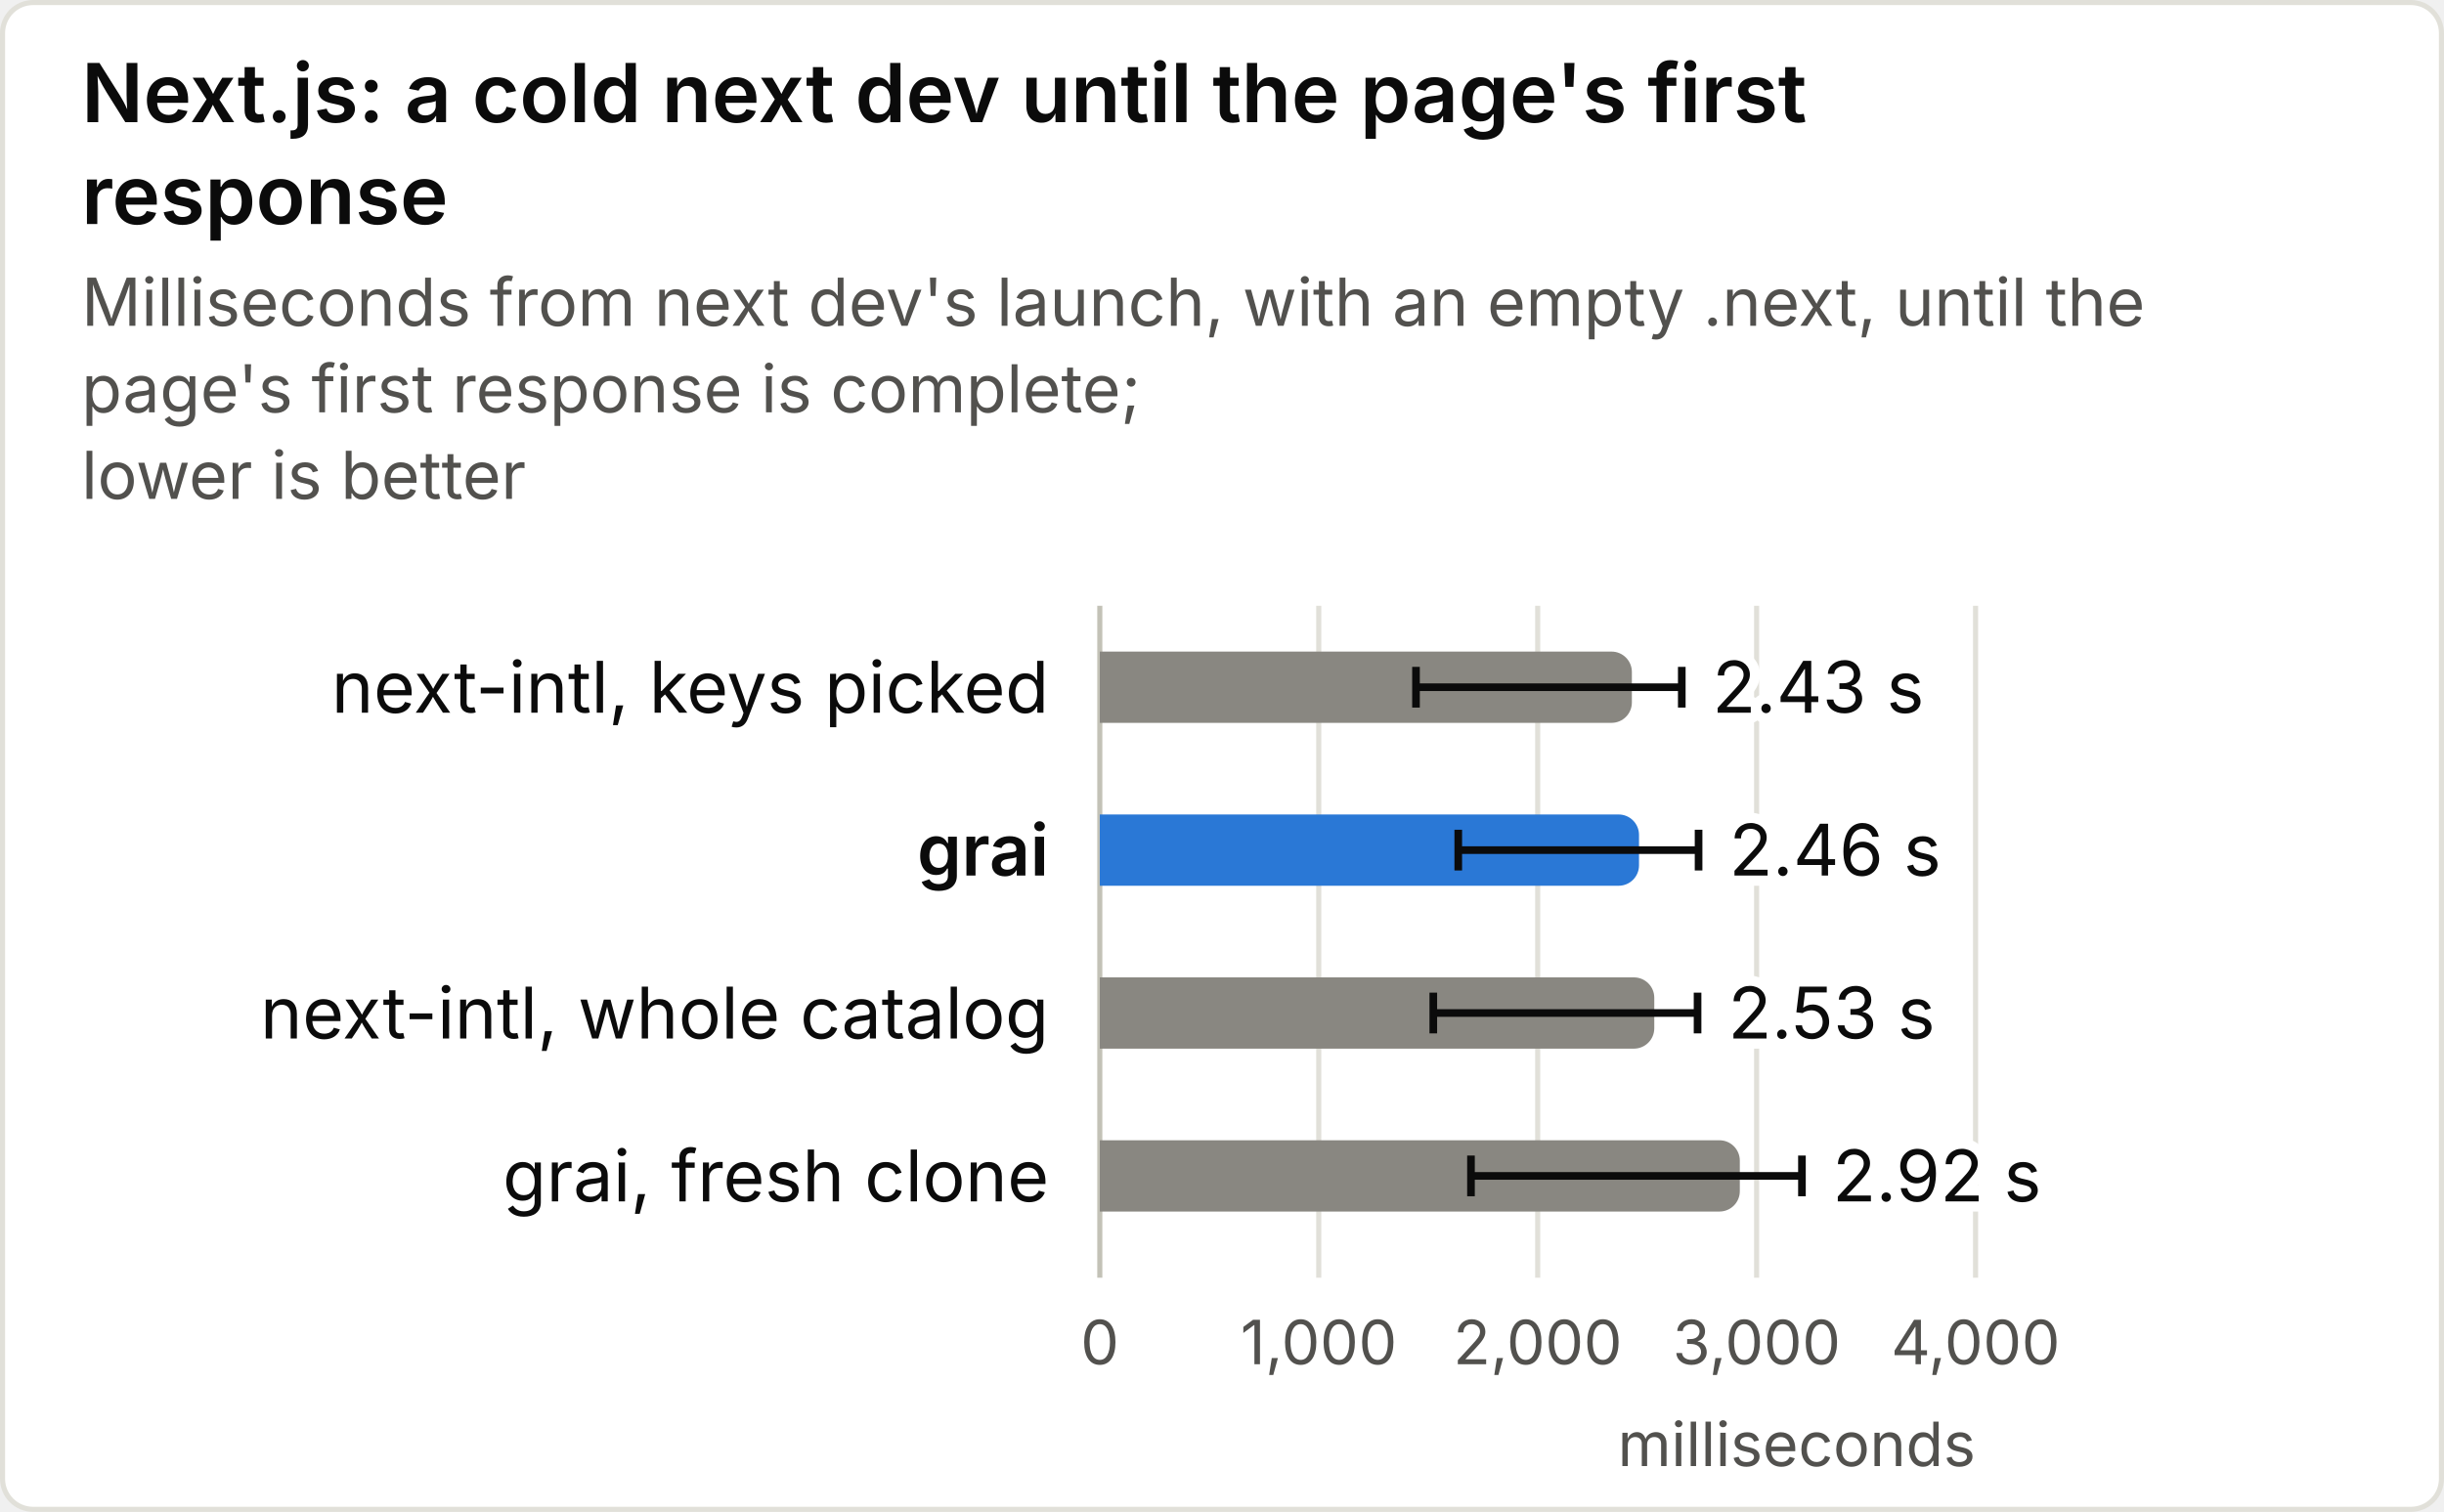
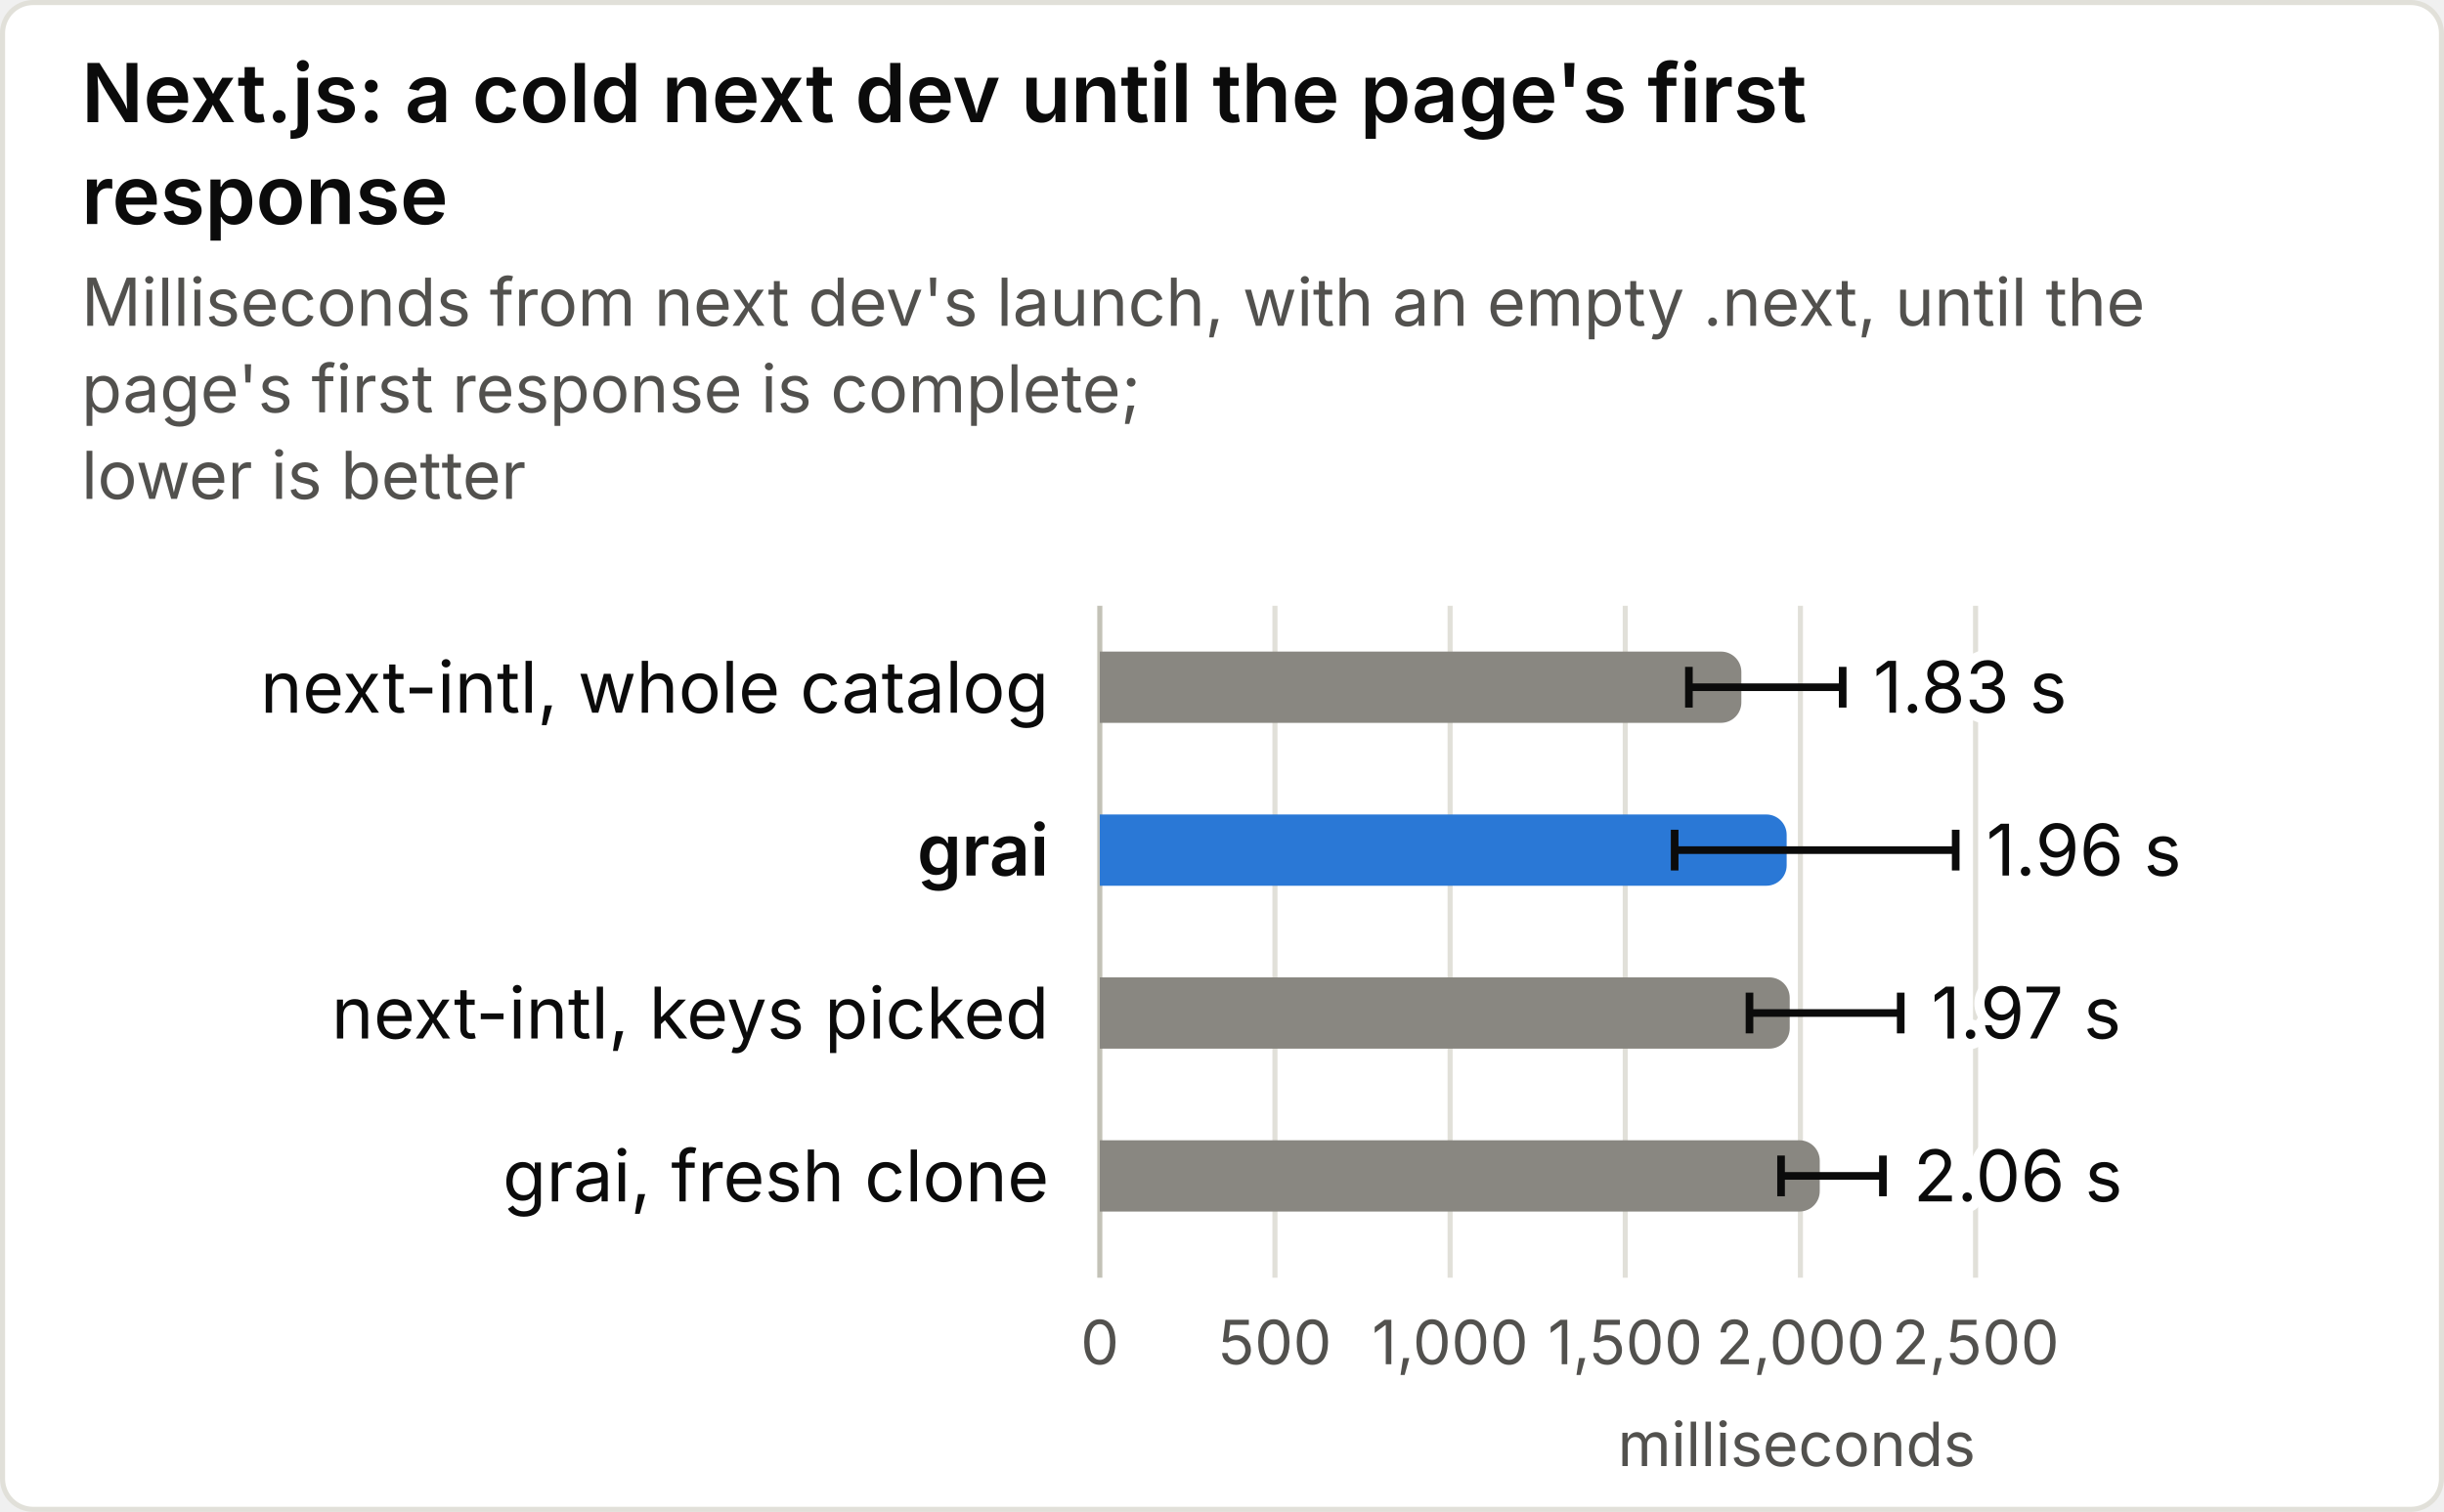
<svg xmlns="http://www.w3.org/2000/svg" viewBox="0 0 480 297" width="480" height="297" font-family="system-ui, -apple-system, 'Segoe UI', sans-serif">
  <rect x="0.5" y="0.5" width="479" height="296" rx="6" fill="#ffffff" stroke="#e1e0d9" />
  <text x="16" y="24" font-size="16" font-weight="600" fill="#0b0b0b">Next.js: a cold next dev until the page's first</text>
  <text x="16" y="44" font-size="16" font-weight="600" fill="#0b0b0b">response</text>
  <text x="16" y="64" font-size="13" fill="#52514e">Milliseconds from next dev's launch, with an empty .next, until the</text>
  <text x="16" y="81" font-size="13" fill="#52514e">page's first response is complete;</text>
  <text x="16" y="98" font-size="13" fill="#52514e">lower is better</text>
  <line x1="216" y1="119" x2="216" y2="251" stroke="#c3c2b7" stroke-width="1" />
  <text x="216" y="268" font-size="12" text-anchor="middle" fill="#52514e" style="font-variant-numeric: tabular-nums">0</text>
-   <line x1="259" y1="119" x2="259" y2="251" stroke="#e1e0d9" stroke-width="1" />
-   <text x="259" y="268" font-size="12" text-anchor="middle" fill="#52514e" style="font-variant-numeric: tabular-nums">1,000</text>
-   <line x1="302" y1="119" x2="302" y2="251" stroke="#e1e0d9" stroke-width="1" />
-   <text x="302" y="268" font-size="12" text-anchor="middle" fill="#52514e" style="font-variant-numeric: tabular-nums">2,000</text>
-   <line x1="345" y1="119" x2="345" y2="251" stroke="#e1e0d9" stroke-width="1" />
-   <text x="345" y="268" font-size="12" text-anchor="middle" fill="#52514e" style="font-variant-numeric: tabular-nums">3,000</text>
+   <line x1="250.4" y1="119" x2="250.4" y2="251" stroke="#e1e0d9" stroke-width="1" />
+   <text x="250.4" y="268" font-size="12" text-anchor="middle" fill="#52514e" style="font-variant-numeric: tabular-nums">500</text>
+   <line x1="284.8" y1="119" x2="284.8" y2="251" stroke="#e1e0d9" stroke-width="1" />
+   <text x="284.8" y="268" font-size="12" text-anchor="middle" fill="#52514e" style="font-variant-numeric: tabular-nums">1,000</text>
+   <line x1="319.2" y1="119" x2="319.2" y2="251" stroke="#e1e0d9" stroke-width="1" />
+   <text x="319.2" y="268" font-size="12" text-anchor="middle" fill="#52514e" style="font-variant-numeric: tabular-nums">1,500</text>
+   <line x1="353.6" y1="119" x2="353.6" y2="251" stroke="#e1e0d9" stroke-width="1" />
+   <text x="353.6" y="268" font-size="12" text-anchor="middle" fill="#52514e" style="font-variant-numeric: tabular-nums">2,000</text>
  <line x1="388" y1="119" x2="388" y2="251" stroke="#e1e0d9" stroke-width="1" />
-   <text x="388" y="268" font-size="12" text-anchor="middle" fill="#52514e" style="font-variant-numeric: tabular-nums">4,000</text>
-   <text x="206" y="140" font-size="14" text-anchor="end" fill="#0b0b0b">next-intl, keys picked</text>
-   <path d="M216,128H316.5A4,4 0 0 1 320.5,132V138A4,4 0 0 1 316.5,142H216Z" fill="#898781" />
-   <path d="M278.1,135H330.3M278.1,131V139M330.3,131V139" stroke="#0b0b0b" stroke-width="1.5" fill="none" />
-   <text x="336.3" y="140" font-size="14" fill="#0b0b0b" stroke="#ffffff" stroke-width="4" stroke-linejoin="round" paint-order="stroke" style="font-variant-numeric: tabular-nums">2.43 s</text>
+   <text x="388" y="268" font-size="12" text-anchor="middle" fill="#52514e" style="font-variant-numeric: tabular-nums">2,500</text>
+   <text x="206" y="140" font-size="14" text-anchor="end" fill="#0b0b0b">next-intl, whole catalog</text>
+   <path d="M216,128H338A4,4 0 0 1 342,132V138A4,4 0 0 1 338,142H216Z" fill="#898781" />
+   <path d="M331.7,135H361.9M331.7,131V139M361.9,131V139" stroke="#0b0b0b" stroke-width="1.5" fill="none" />
+   <text x="367.9" y="140" font-size="14" fill="#0b0b0b" stroke="#ffffff" stroke-width="4" stroke-linejoin="round" paint-order="stroke" style="font-variant-numeric: tabular-nums">1.83 s</text>
  <text x="206" y="172" font-size="14" text-anchor="end" font-weight="600" fill="#0b0b0b">grai</text>
-   <path d="M216,160H317.9A4,4 0 0 1 321.9,164V170A4,4 0 0 1 317.9,174H216Z" fill="#2a78d6" />
-   <path d="M286.4,167H333.6M286.4,163V171M333.6,163V171" stroke="#0b0b0b" stroke-width="1.5" fill="none" />
-   <text x="339.6" y="172" font-size="14" fill="#0b0b0b" stroke="#ffffff" stroke-width="4" stroke-linejoin="round" paint-order="stroke" style="font-variant-numeric: tabular-nums">2.46 s</text>
-   <text x="206" y="204" font-size="14" text-anchor="end" fill="#0b0b0b">next-intl, whole catalog</text>
-   <path d="M216,192H320.9A4,4 0 0 1 324.9,196V202A4,4 0 0 1 320.9,206H216Z" fill="#898781" />
-   <path d="M281.5,199H333.4M281.5,195V203M333.4,195V203" stroke="#0b0b0b" stroke-width="1.5" fill="none" />
-   <text x="339.4" y="204" font-size="14" fill="#0b0b0b" stroke="#ffffff" stroke-width="4" stroke-linejoin="round" paint-order="stroke" style="font-variant-numeric: tabular-nums">2.53 s</text>
+   <path d="M216,160H346.9A4,4 0 0 1 350.9,164V170A4,4 0 0 1 346.9,174H216Z" fill="#2a78d6" />
+   <path d="M328.9,167H384.1M328.9,163V171M384.1,163V171" stroke="#0b0b0b" stroke-width="1.5" fill="none" />
+   <text x="390.1" y="172" font-size="14" fill="#0b0b0b" stroke="#ffffff" stroke-width="4" stroke-linejoin="round" paint-order="stroke" style="font-variant-numeric: tabular-nums">1.96 s</text>
+   <text x="206" y="204" font-size="14" text-anchor="end" fill="#0b0b0b">next-intl, keys picked</text>
+   <path d="M216,192H347.5A4,4 0 0 1 351.5,196V202A4,4 0 0 1 347.5,206H216Z" fill="#898781" />
+   <path d="M343.6,199H373.3M343.6,195V203M373.3,195V203" stroke="#0b0b0b" stroke-width="1.5" fill="none" />
+   <text x="379.3" y="204" font-size="14" fill="#0b0b0b" stroke="#ffffff" stroke-width="4" stroke-linejoin="round" paint-order="stroke" style="font-variant-numeric: tabular-nums">1.97 s</text>
  <text x="206" y="236" font-size="14" text-anchor="end" fill="#0b0b0b">grai, fresh clone</text>
-   <path d="M216,224H337.7A4,4 0 0 1 341.7,228V234A4,4 0 0 1 337.7,238H216Z" fill="#898781" />
-   <path d="M288.9,231H353.9M288.9,227V235M353.9,227V235" stroke="#0b0b0b" stroke-width="1.5" fill="none" />
-   <text x="359.9" y="236" font-size="14" fill="#0b0b0b" stroke="#ffffff" stroke-width="4" stroke-linejoin="round" paint-order="stroke" style="font-variant-numeric: tabular-nums">2.92 s</text>
+   <path d="M216,224H353.4A4,4 0 0 1 357.4,228V234A4,4 0 0 1 353.4,238H216Z" fill="#898781" />
+   <path d="M349.8,231H369.8M349.8,227V235M369.8,227V235" stroke="#0b0b0b" stroke-width="1.5" fill="none" />
+   <text x="375.8" y="236" font-size="14" fill="#0b0b0b" stroke="#ffffff" stroke-width="4" stroke-linejoin="round" paint-order="stroke" style="font-variant-numeric: tabular-nums">2.06 s</text>
  <text x="388" y="288" font-size="12" text-anchor="end" fill="#52514e">milliseconds</text>
</svg>
